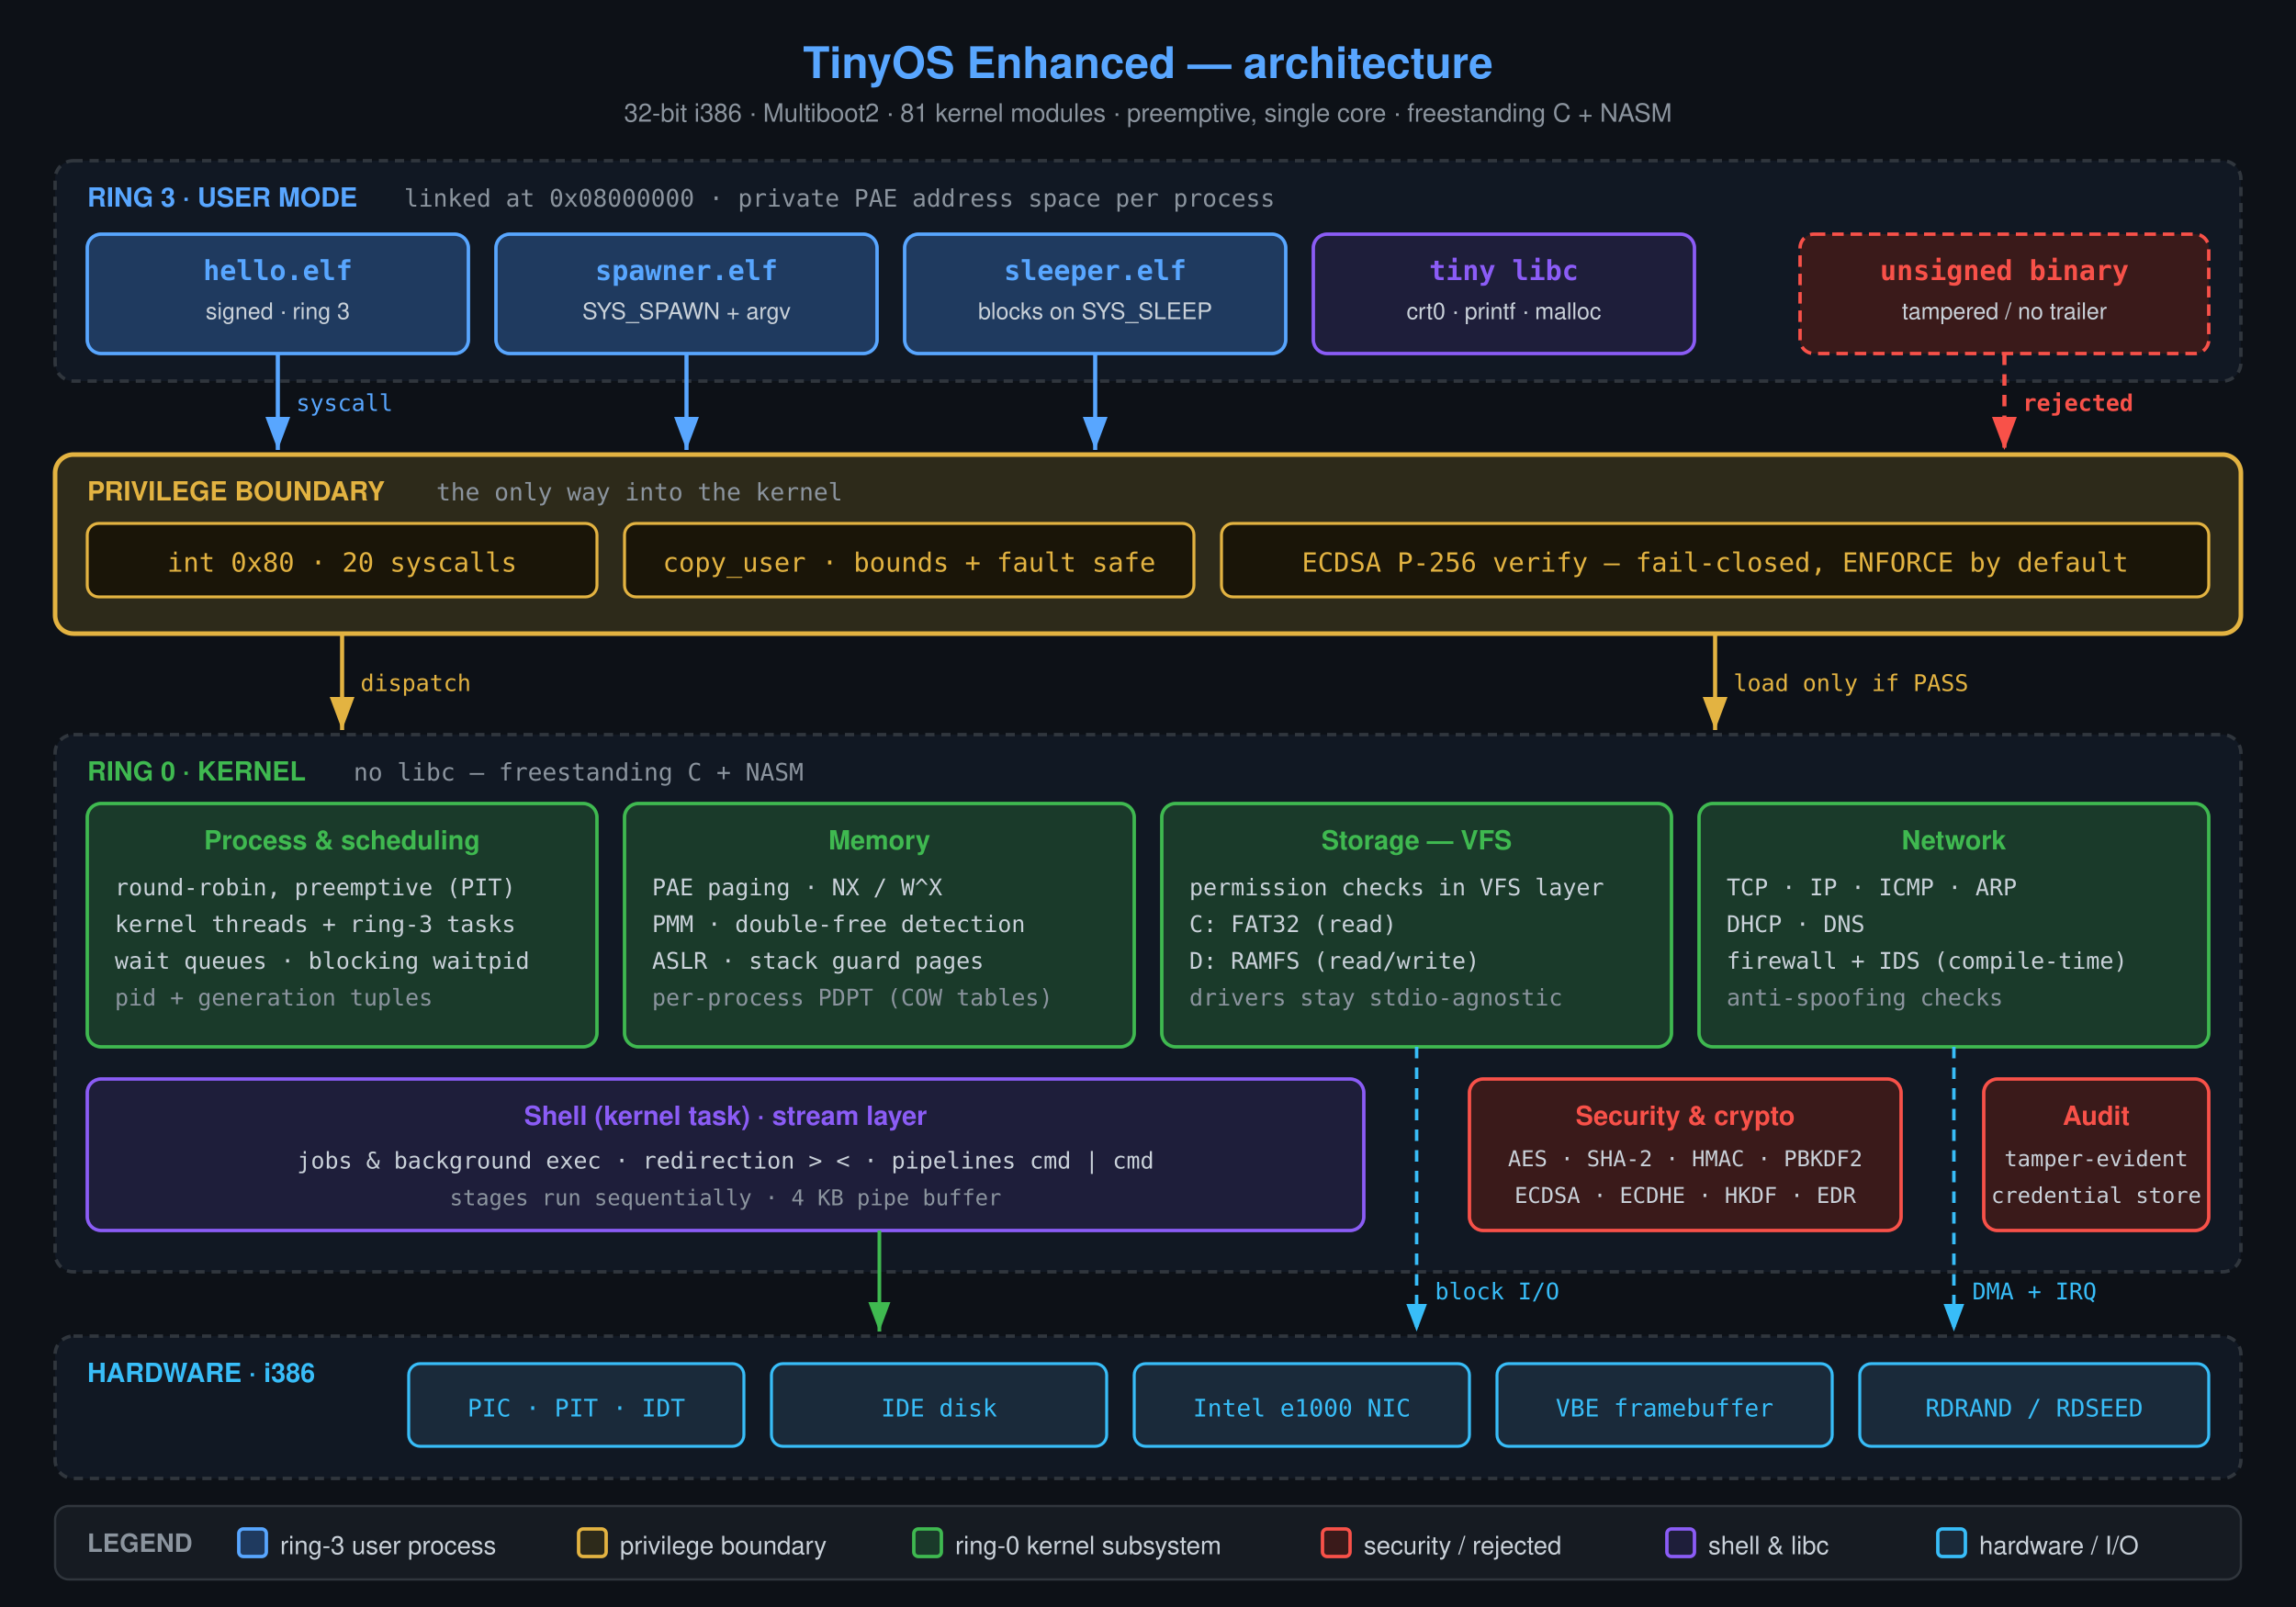
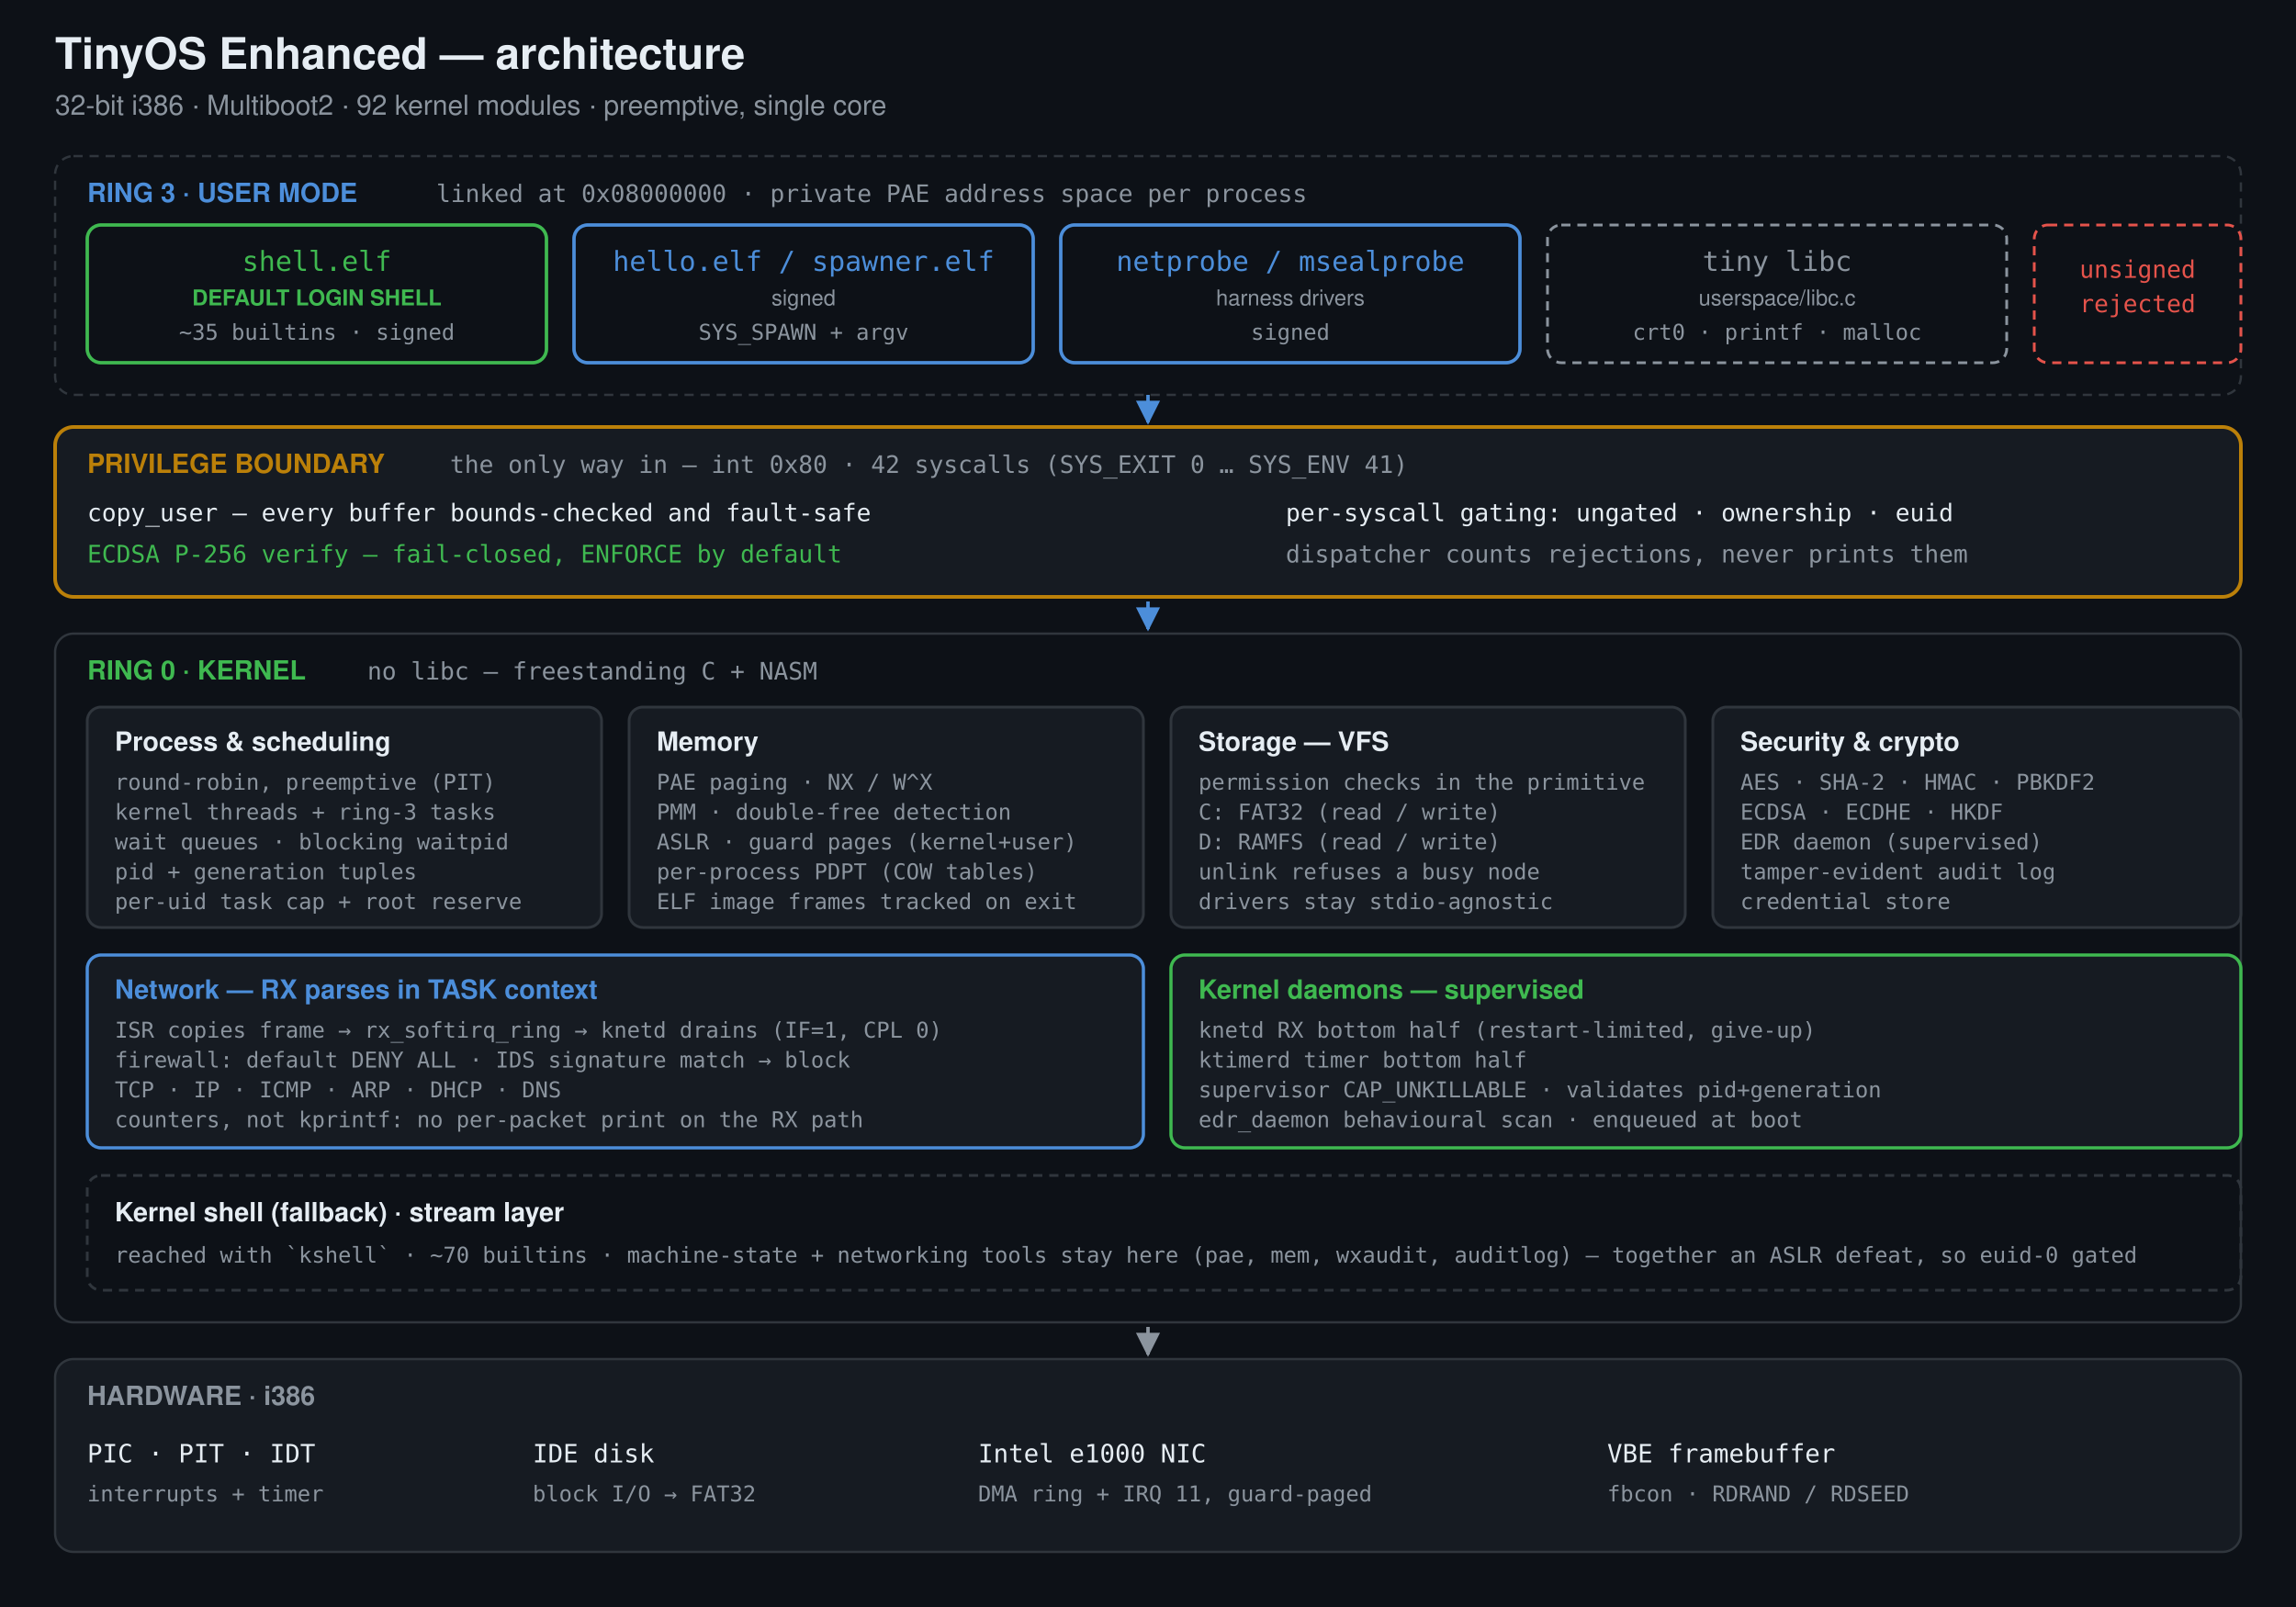
- <svg xmlns="http://www.w3.org/2000/svg" viewBox="0 0 1000 700" width="1000" height="700" font-family="'Segoe UI', Helvetica, Arial, sans-serif" role="img" aria-label="TinyOS Enhanced architecture. Ring-3 user processes reach the kernel only through the int 0x80 privilege boundary, where copy_user validates every buffer and ECDSA P-256 verification gates every ELF load fail-closed; unsigned binaries are rejected at that boundary. Below it the ring-0 kernel provides process scheduling, PAE memory protection, a VFS over FAT32 and RAMFS, and a TCP/IP stack, all driving i386 hardware.">
+ <svg xmlns="http://www.w3.org/2000/svg" viewBox="0 0 1000 700" width="1000" height="700" role="img" aria-label="TinyOS Enhanced architecture. Ring-3 user processes -- including the default login shell -- reach the kernel only through the int 0x80 privilege boundary, where copy_user validates every buffer and ECDSA P-256 verification gates every ELF load fail-closed; unsigned binaries are rejected there. Below it the ring-0 kernel provides process scheduling and supervised kernel daemons, PAE memory protection, a VFS over FAT32 and RAMFS (both read/write), and a TCP/IP stack whose receive path parses in task context behind a default-deny firewall and IDS, all driving i386 hardware.">
  <defs>
-     <marker id="arr-blue" markerWidth="8" markerHeight="6" refX="8" refY="3" orient="auto">
-       <polygon points="0 0, 8 3, 0 6" fill="#58a6ff" />
+     <marker id="a" viewBox="0 0 10 10" refX="9" refY="5" markerWidth="7" markerHeight="7" orient="auto-start-reverse">
+       <path d="M0 0 L10 5 L0 10 z" fill="#8b949e" />
    </marker>
-     <marker id="arr-green" markerWidth="8" markerHeight="6" refX="8" refY="3" orient="auto">
-       <polygon points="0 0, 8 3, 0 6" fill="#3fb950" />
+     <marker id="ag" viewBox="0 0 10 10" refX="9" refY="5" markerWidth="7" markerHeight="7" orient="auto-start-reverse">
+       <path d="M0 0 L10 5 L0 10 z" fill="#3fb950" />
    </marker>
-     <marker id="arr-red" markerWidth="8" markerHeight="6" refX="8" refY="3" orient="auto">
-       <polygon points="0 0, 8 3, 0 6" fill="#f85149" />
+     <marker id="ad" viewBox="0 0 10 10" refX="9" refY="5" markerWidth="7" markerHeight="7" orient="auto-start-reverse">
+       <path d="M0 0 L10 5 L0 10 z" fill="#e5534b" />
    </marker>
-     <marker id="arr-yellow" markerWidth="8" markerHeight="6" refX="8" refY="3" orient="auto">
-       <polygon points="0 0, 8 3, 0 6" fill="#e3b341" />
-     </marker>
-     <marker id="arr-cyan" markerWidth="8" markerHeight="6" refX="8" refY="3" orient="auto">
-       <polygon points="0 0, 8 3, 0 6" fill="#38bdf8" />
-     </marker>
-     <marker id="arr-purple" markerWidth="8" markerHeight="6" refX="8" refY="3" orient="auto">
-       <polygon points="0 0, 8 3, 0 6" fill="#8b5cf6" />
+     <marker id="ab" viewBox="0 0 10 10" refX="9" refY="5" markerWidth="7" markerHeight="7" orient="auto-start-reverse">
+       <path d="M0 0 L10 5 L0 10 z" fill="#4c8eda" />
    </marker>
  </defs>
  <rect width="1000" height="700" fill="#0d1117" />
-   <text x="500" y="34" text-anchor="middle" fill="#58a6ff" font-size="19" font-weight="bold">TinyOS Enhanced — architecture</text>
-   <text x="500" y="53" text-anchor="middle" fill="#8b949e" font-size="11">32-bit i386 · Multiboot2 · 81 kernel modules · preemptive, single core · freestanding C + NASM</text>
-   <rect x="24" y="70" width="952" height="96" rx="8" fill="#111823" stroke="#30363d" stroke-width="1.5" stroke-dasharray="4 3" />
-   <text x="38" y="90" fill="#58a6ff" font-size="11.5" font-weight="bold">RING 3 · USER MODE</text>
-   <text x="176" y="90" fill="#8b949e" font-size="10.5" font-family="ui-monospace,SFMono-Regular,Menlo,monospace">linked at 0x08000000 · private PAE address space per process</text>
-   <rect x="38" y="102" width="166" height="52" rx="6" fill="#1f3a5f" stroke="#58a6ff" stroke-width="1.5" />
-   <text x="121" y="122" text-anchor="middle" fill="#58a6ff" font-size="12" font-weight="bold" font-family="ui-monospace,SFMono-Regular,Menlo,monospace">hello.elf</text>
-   <text x="121" y="139" text-anchor="middle" fill="#c9d1d9" font-size="10">signed · ring 3</text>
-   <rect x="216" y="102" width="166" height="52" rx="6" fill="#1f3a5f" stroke="#58a6ff" stroke-width="1.5" />
-   <text x="299" y="122" text-anchor="middle" fill="#58a6ff" font-size="12" font-weight="bold" font-family="ui-monospace,SFMono-Regular,Menlo,monospace">spawner.elf</text>
-   <text x="299" y="139" text-anchor="middle" fill="#c9d1d9" font-size="10">SYS_SPAWN + argv</text>
-   <rect x="394" y="102" width="166" height="52" rx="6" fill="#1f3a5f" stroke="#58a6ff" stroke-width="1.5" />
-   <text x="477" y="122" text-anchor="middle" fill="#58a6ff" font-size="12" font-weight="bold" font-family="ui-monospace,SFMono-Regular,Menlo,monospace">sleeper.elf</text>
-   <text x="477" y="139" text-anchor="middle" fill="#c9d1d9" font-size="10">blocks on SYS_SLEEP</text>
-   <rect x="572" y="102" width="166" height="52" rx="6" fill="#1e1e3a" stroke="#8b5cf6" stroke-width="1.5" />
-   <text x="655" y="122" text-anchor="middle" fill="#8b5cf6" font-size="12" font-weight="bold" font-family="ui-monospace,SFMono-Regular,Menlo,monospace">tiny libc</text>
-   <text x="655" y="139" text-anchor="middle" fill="#c9d1d9" font-size="10">crt0 · printf · malloc</text>
-   <rect x="784" y="102" width="178" height="52" rx="6" fill="#3a1a1a" stroke="#f85149" stroke-width="1.5" stroke-dasharray="5 3" />
-   <text x="873" y="122" text-anchor="middle" fill="#f85149" font-size="12" font-weight="bold" font-family="ui-monospace,SFMono-Regular,Menlo,monospace">unsigned binary</text>
-   <text x="873" y="139" text-anchor="middle" fill="#c9d1d9" font-size="10">tampered / no trailer</text>
-   <line x1="121" y1="154" x2="121" y2="196" stroke="#58a6ff" stroke-width="1.8" marker-end="url(#arr-blue)" />
-   <text x="129" y="179" fill="#58a6ff" font-size="10" font-family="ui-monospace,SFMono-Regular,Menlo,monospace">syscall</text>
-   <line x1="299" y1="154" x2="299" y2="196" stroke="#58a6ff" stroke-width="1.8" marker-end="url(#arr-blue)" />
-   <line x1="477" y1="154" x2="477" y2="196" stroke="#58a6ff" stroke-width="1.8" marker-end="url(#arr-blue)" />
-   <line x1="873" y1="154" x2="873" y2="196" stroke="#f85149" stroke-width="1.8" stroke-dasharray="5 4" marker-end="url(#arr-red)" />
-   <text x="881" y="179" fill="#f85149" font-size="10" font-weight="bold" font-family="ui-monospace,SFMono-Regular,Menlo,monospace">rejected</text>
-   <rect x="24" y="198" width="952" height="78" rx="8" fill="#2d2a1a" stroke="#e3b341" stroke-width="2" />
-   <text x="38" y="218" fill="#e3b341" font-size="11.5" font-weight="bold">PRIVILEGE BOUNDARY</text>
-   <text x="190" y="218" fill="#8b949e" font-size="10.5" font-family="ui-monospace,SFMono-Regular,Menlo,monospace">the only way into the kernel</text>
-   <rect x="38" y="228" width="222" height="32" rx="5" fill="#1a1508" stroke="#e3b341" stroke-width="1.3" />
-   <text x="149" y="249" text-anchor="middle" fill="#e3b341" font-size="11.5" font-family="ui-monospace,SFMono-Regular,Menlo,monospace">int 0x80 · 20 syscalls</text>
-   <rect x="272" y="228" width="248" height="32" rx="5" fill="#1a1508" stroke="#e3b341" stroke-width="1.3" />
-   <text x="396" y="249" text-anchor="middle" fill="#e3b341" font-size="11.5" font-family="ui-monospace,SFMono-Regular,Menlo,monospace">copy_user · bounds + fault safe</text>
-   <rect x="532" y="228" width="430" height="32" rx="5" fill="#1a1508" stroke="#e3b341" stroke-width="1.3" />
-   <text x="747" y="249" text-anchor="middle" fill="#e3b341" font-size="11.5" font-family="ui-monospace,SFMono-Regular,Menlo,monospace">ECDSA P-256 verify — fail-closed, ENFORCE by default</text>
-   <line x1="149" y1="276" x2="149" y2="318" stroke="#e3b341" stroke-width="1.8" marker-end="url(#arr-yellow)" />
-   <text x="157" y="301" fill="#e3b341" font-size="10" font-family="ui-monospace,SFMono-Regular,Menlo,monospace">dispatch</text>
-   <line x1="747" y1="276" x2="747" y2="318" stroke="#e3b341" stroke-width="1.8" marker-end="url(#arr-yellow)" />
-   <text x="755" y="301" fill="#e3b341" font-size="10" font-family="ui-monospace,SFMono-Regular,Menlo,monospace">load only if PASS</text>
-   <rect x="24" y="320" width="952" height="234" rx="8" fill="#111823" stroke="#30363d" stroke-width="1.5" stroke-dasharray="4 3" />
-   <text x="38" y="340" fill="#3fb950" font-size="11.5" font-weight="bold">RING 0 · KERNEL</text>
-   <text x="154" y="340" fill="#8b949e" font-size="10.5" font-family="ui-monospace,SFMono-Regular,Menlo,monospace">no libc — freestanding C + NASM</text>
-   <rect x="38" y="350" width="222" height="106" rx="6" fill="#1a3a2a" stroke="#3fb950" stroke-width="1.5" />
-   <text x="149" y="370" text-anchor="middle" fill="#3fb950" font-size="11.5" font-weight="bold">Process &amp; scheduling</text>
-   <text x="50" y="390" fill="#c9d1d9" font-size="10" font-family="ui-monospace,SFMono-Regular,Menlo,monospace">round-robin, preemptive (PIT)</text>
-   <text x="50" y="406" fill="#c9d1d9" font-size="10" font-family="ui-monospace,SFMono-Regular,Menlo,monospace">kernel threads + ring-3 tasks</text>
-   <text x="50" y="422" fill="#c9d1d9" font-size="10" font-family="ui-monospace,SFMono-Regular,Menlo,monospace">wait queues · blocking waitpid</text>
-   <text x="50" y="438" fill="#8b949e" font-size="10" font-family="ui-monospace,SFMono-Regular,Menlo,monospace">pid + generation tuples</text>
-   <rect x="272" y="350" width="222" height="106" rx="6" fill="#1a3a2a" stroke="#3fb950" stroke-width="1.5" />
-   <text x="383" y="370" text-anchor="middle" fill="#3fb950" font-size="11.5" font-weight="bold">Memory</text>
-   <text x="284" y="390" fill="#c9d1d9" font-size="10" font-family="ui-monospace,SFMono-Regular,Menlo,monospace">PAE paging · NX / W^X</text>
-   <text x="284" y="406" fill="#c9d1d9" font-size="10" font-family="ui-monospace,SFMono-Regular,Menlo,monospace">PMM · double-free detection</text>
-   <text x="284" y="422" fill="#c9d1d9" font-size="10" font-family="ui-monospace,SFMono-Regular,Menlo,monospace">ASLR · stack guard pages</text>
-   <text x="284" y="438" fill="#8b949e" font-size="10" font-family="ui-monospace,SFMono-Regular,Menlo,monospace">per-process PDPT (COW tables)</text>
-   <rect x="506" y="350" width="222" height="106" rx="6" fill="#1a3a2a" stroke="#3fb950" stroke-width="1.5" />
-   <text x="617" y="370" text-anchor="middle" fill="#3fb950" font-size="11.5" font-weight="bold">Storage — VFS</text>
-   <text x="518" y="390" fill="#c9d1d9" font-size="10" font-family="ui-monospace,SFMono-Regular,Menlo,monospace">permission checks in VFS layer</text>
-   <text x="518" y="406" fill="#c9d1d9" font-size="10" font-family="ui-monospace,SFMono-Regular,Menlo,monospace">C:  FAT32  (read)</text>
-   <text x="518" y="422" fill="#c9d1d9" font-size="10" font-family="ui-monospace,SFMono-Regular,Menlo,monospace">D:  RAMFS  (read/write)</text>
-   <text x="518" y="438" fill="#8b949e" font-size="10" font-family="ui-monospace,SFMono-Regular,Menlo,monospace">drivers stay stdio-agnostic</text>
-   <rect x="740" y="350" width="222" height="106" rx="6" fill="#1a3a2a" stroke="#3fb950" stroke-width="1.5" />
-   <text x="851" y="370" text-anchor="middle" fill="#3fb950" font-size="11.5" font-weight="bold">Network</text>
-   <text x="752" y="390" fill="#c9d1d9" font-size="10" font-family="ui-monospace,SFMono-Regular,Menlo,monospace">TCP · IP · ICMP · ARP</text>
-   <text x="752" y="406" fill="#c9d1d9" font-size="10" font-family="ui-monospace,SFMono-Regular,Menlo,monospace">DHCP · DNS</text>
-   <text x="752" y="422" fill="#c9d1d9" font-size="10" font-family="ui-monospace,SFMono-Regular,Menlo,monospace">firewall + IDS (compile-time)</text>
-   <text x="752" y="438" fill="#8b949e" font-size="10" font-family="ui-monospace,SFMono-Regular,Menlo,monospace">anti-spoofing checks</text>
-   <rect x="38" y="470" width="556" height="66" rx="6" fill="#1e1e3a" stroke="#8b5cf6" stroke-width="1.5" />
-   <text x="316" y="490" text-anchor="middle" fill="#8b5cf6" font-size="11.5" font-weight="bold">Shell (kernel task) · stream layer</text>
-   <text x="316" y="509" text-anchor="middle" fill="#c9d1d9" font-size="10" font-family="ui-monospace,SFMono-Regular,Menlo,monospace">jobs &amp; background exec · redirection &gt; &lt; · pipelines cmd | cmd</text>
-   <text x="316" y="525" text-anchor="middle" fill="#8b949e" font-size="9.5" font-family="ui-monospace,SFMono-Regular,Menlo,monospace">stages run sequentially · 4 KB pipe buffer</text>
-   <rect x="640" y="470" width="188" height="66" rx="6" fill="#3a1a1a" stroke="#f85149" stroke-width="1.5" />
-   <text x="734" y="490" text-anchor="middle" fill="#f85149" font-size="11.5" font-weight="bold">Security &amp; crypto</text>
-   <text x="734" y="508" text-anchor="middle" fill="#c9d1d9" font-size="9.5" font-family="ui-monospace,SFMono-Regular,Menlo,monospace">AES · SHA-2 · HMAC · PBKDF2</text>
-   <text x="734" y="524" text-anchor="middle" fill="#c9d1d9" font-size="9.5" font-family="ui-monospace,SFMono-Regular,Menlo,monospace">ECDSA · ECDHE · HKDF · EDR</text>
-   <rect x="864" y="470" width="98" height="66" rx="6" fill="#3a1a1a" stroke="#f85149" stroke-width="1.5" />
-   <text x="913" y="490" text-anchor="middle" fill="#f85149" font-size="11.5" font-weight="bold">Audit</text>
-   <text x="913" y="508" text-anchor="middle" fill="#c9d1d9" font-size="9.5" font-family="ui-monospace,SFMono-Regular,Menlo,monospace">tamper-evident</text>
-   <text x="913" y="524" text-anchor="middle" fill="#c9d1d9" font-size="9.5" font-family="ui-monospace,SFMono-Regular,Menlo,monospace">credential store</text>
-   <line x1="383" y1="536" x2="383" y2="580" stroke="#3fb950" stroke-width="1.6" marker-end="url(#arr-green)" />
-   <line x1="617" y1="456" x2="617" y2="580" stroke="#38bdf8" stroke-width="1.5" stroke-dasharray="5 4" marker-end="url(#arr-cyan)" />
-   <text x="625" y="566" fill="#38bdf8" font-size="10" font-family="ui-monospace,SFMono-Regular,Menlo,monospace">block I/O</text>
-   <line x1="851" y1="456" x2="851" y2="580" stroke="#38bdf8" stroke-width="1.5" stroke-dasharray="5 4" marker-end="url(#arr-cyan)" />
-   <text x="859" y="566" fill="#38bdf8" font-size="10" font-family="ui-monospace,SFMono-Regular,Menlo,monospace">DMA + IRQ</text>
-   <rect x="24" y="582" width="952" height="62" rx="8" fill="#111823" stroke="#30363d" stroke-width="1.5" stroke-dasharray="4 3" />
-   <text x="38" y="602" fill="#38bdf8" font-size="11.5" font-weight="bold">HARDWARE · i386</text>
-   <rect x="178" y="594" width="146" height="36" rx="5" fill="#1a2a3a" stroke="#38bdf8" stroke-width="1.3" />
-   <text x="251" y="617" text-anchor="middle" fill="#38bdf8" font-size="10.5" font-family="ui-monospace,SFMono-Regular,Menlo,monospace">PIC · PIT · IDT</text>
-   <rect x="336" y="594" width="146" height="36" rx="5" fill="#1a2a3a" stroke="#38bdf8" stroke-width="1.3" />
-   <text x="409" y="617" text-anchor="middle" fill="#38bdf8" font-size="10.5" font-family="ui-monospace,SFMono-Regular,Menlo,monospace">IDE disk</text>
-   <rect x="494" y="594" width="146" height="36" rx="5" fill="#1a2a3a" stroke="#38bdf8" stroke-width="1.3" />
-   <text x="567" y="617" text-anchor="middle" fill="#38bdf8" font-size="10.5" font-family="ui-monospace,SFMono-Regular,Menlo,monospace">Intel e1000 NIC</text>
-   <rect x="652" y="594" width="146" height="36" rx="5" fill="#1a2a3a" stroke="#38bdf8" stroke-width="1.3" />
-   <text x="725" y="617" text-anchor="middle" fill="#38bdf8" font-size="10.5" font-family="ui-monospace,SFMono-Regular,Menlo,monospace">VBE framebuffer</text>
-   <rect x="810" y="594" width="152" height="36" rx="5" fill="#1a2a3a" stroke="#38bdf8" stroke-width="1.3" />
-   <text x="886" y="617" text-anchor="middle" fill="#38bdf8" font-size="10.5" font-family="ui-monospace,SFMono-Regular,Menlo,monospace">RDRAND / RDSEED</text>
-   <rect x="24" y="656" width="952" height="32" rx="6" fill="#161b22" stroke="#30363d" stroke-width="1" />
-   <text x="38" y="676" fill="#8b949e" font-size="11" font-weight="bold">LEGEND</text>
-   <rect x="104" y="666" width="12" height="12" rx="2" fill="#1f3a5f" stroke="#58a6ff" stroke-width="1.5" />
-   <text x="122" y="677" fill="#c9d1d9" font-size="11">ring-3 user process</text>
-   <rect x="252" y="666" width="12" height="12" rx="2" fill="#2d2a1a" stroke="#e3b341" stroke-width="1.5" />
-   <text x="270" y="677" fill="#c9d1d9" font-size="11">privilege boundary</text>
-   <rect x="398" y="666" width="12" height="12" rx="2" fill="#1a3a2a" stroke="#3fb950" stroke-width="1.5" />
-   <text x="416" y="677" fill="#c9d1d9" font-size="11">ring-0 kernel subsystem</text>
-   <rect x="576" y="666" width="12" height="12" rx="2" fill="#3a1a1a" stroke="#f85149" stroke-width="1.5" />
-   <text x="594" y="677" fill="#c9d1d9" font-size="11">security / rejected</text>
-   <rect x="726" y="666" width="12" height="12" rx="2" fill="#1e1e3a" stroke="#8b5cf6" stroke-width="1.5" />
-   <text x="744" y="677" fill="#c9d1d9" font-size="11">shell &amp; libc</text>
-   <rect x="844" y="666" width="12" height="12" rx="2" fill="#1a2a3a" stroke="#38bdf8" stroke-width="1.5" />
-   <text x="862" y="677" fill="#c9d1d9" font-size="11">hardware / I/O</text>
+   <text x="24" y="30" font-family="-apple-system,BlinkMacSystemFont,Segoe UI,Helvetica,Arial,sans-serif" font-size="19" font-weight="700" fill="#e6edf3">TinyOS Enhanced — architecture</text>
+   <text x="24" y="50" font-family="-apple-system,BlinkMacSystemFont,Segoe UI,Helvetica,Arial,sans-serif" font-size="12" fill="#8b949e">32-bit i386 · Multiboot2 · 92 kernel modules · preemptive, single core</text>
+   <rect x="24" y="68" width="952" height="104" rx="8" fill="none" stroke="#30363d" stroke-width="1" stroke-dasharray="4 3" />
+   <text x="38" y="88" font-family="-apple-system,BlinkMacSystemFont,Segoe UI,Helvetica,Arial,sans-serif" font-size="11.5" font-weight="700" fill="#4c8eda">RING 3 · USER MODE</text>
+   <text x="190" y="88" font-family="ui-monospace,SFMono-Regular,Menlo,monospace" font-size="10.5" fill="#8b949e">linked at 0x08000000 · private PAE address space per process</text>
+   <rect x="38" y="98" width="200" height="60" rx="6" fill="none" stroke="#3fb950" stroke-width="1.5" />
+   <text x="138" y="118" text-anchor="middle" font-family="ui-monospace,SFMono-Regular,Menlo,monospace" font-size="12" fill="#3fb950">shell.elf</text>
+   <text x="138" y="133" text-anchor="middle" font-family="-apple-system,BlinkMacSystemFont,Segoe UI,Helvetica,Arial,sans-serif" font-size="9.5" font-weight="700" fill="#3fb950">DEFAULT LOGIN SHELL</text>
+   <text x="138" y="148" text-anchor="middle" font-family="ui-monospace,SFMono-Regular,Menlo,monospace" font-size="9.5" fill="#8b949e">~35 builtins · signed</text>
+   <rect x="250" y="98" width="200" height="60" rx="6" fill="none" stroke="#4c8eda" stroke-width="1.5" />
+   <text x="350" y="118" text-anchor="middle" font-family="ui-monospace,SFMono-Regular,Menlo,monospace" font-size="12" fill="#4c8eda">hello.elf / spawner.elf</text>
+   <text x="350" y="133" text-anchor="middle" font-family="-apple-system,BlinkMacSystemFont,Segoe UI,Helvetica,Arial,sans-serif" font-size="9.5" fill="#8b949e">signed</text>
+   <text x="350" y="148" text-anchor="middle" font-family="ui-monospace,SFMono-Regular,Menlo,monospace" font-size="9.5" fill="#8b949e">SYS_SPAWN + argv</text>
+   <rect x="462" y="98" width="200" height="60" rx="6" fill="none" stroke="#4c8eda" stroke-width="1.5" />
+   <text x="562" y="118" text-anchor="middle" font-family="ui-monospace,SFMono-Regular,Menlo,monospace" font-size="12" fill="#4c8eda">netprobe / msealprobe</text>
+   <text x="562" y="133" text-anchor="middle" font-family="-apple-system,BlinkMacSystemFont,Segoe UI,Helvetica,Arial,sans-serif" font-size="9.5" fill="#8b949e">harness drivers</text>
+   <text x="562" y="148" text-anchor="middle" font-family="ui-monospace,SFMono-Regular,Menlo,monospace" font-size="9.5" fill="#8b949e">signed</text>
+   <rect x="674" y="98" width="200" height="60" rx="6" fill="none" stroke="#8b949e" stroke-width="1.2" stroke-dasharray="4 3" />
+   <text x="774" y="118" text-anchor="middle" font-family="ui-monospace,SFMono-Regular,Menlo,monospace" font-size="12" fill="#8b949e">tiny libc</text>
+   <text x="774" y="133" text-anchor="middle" font-family="-apple-system,BlinkMacSystemFont,Segoe UI,Helvetica,Arial,sans-serif" font-size="9.5" fill="#8b949e">userspace/libc.c</text>
+   <text x="774" y="148" text-anchor="middle" font-family="ui-monospace,SFMono-Regular,Menlo,monospace" font-size="9.5" fill="#8b949e">crt0 · printf · malloc</text>
+   <rect x="886" y="98" width="90" height="60" rx="6" fill="none" stroke="#e5534b" stroke-width="1.2" stroke-dasharray="4 3" />
+   <text x="931" y="121" text-anchor="middle" font-family="ui-monospace,SFMono-Regular,Menlo,monospace" font-size="10.5" fill="#e5534b">unsigned</text>
+   <text x="931" y="136" text-anchor="middle" font-family="ui-monospace,SFMono-Regular,Menlo,monospace" font-size="10.5" fill="#e5534b">rejected</text>
+   <rect x="24" y="186" width="952" height="74" rx="8" fill="#161b22" stroke="#bb8009" stroke-width="1.6" />
+   <text x="38" y="206" font-family="-apple-system,BlinkMacSystemFont,Segoe UI,Helvetica,Arial,sans-serif" font-size="11.5" font-weight="700" fill="#bb8009">PRIVILEGE BOUNDARY</text>
+   <text x="196" y="206" font-family="ui-monospace,SFMono-Regular,Menlo,monospace" font-size="10.5" fill="#8b949e">the only way in — int 0x80 · 42 syscalls (SYS_EXIT 0 … SYS_ENV 41)</text>
+   <text x="38" y="227" font-family="ui-monospace,SFMono-Regular,Menlo,monospace" font-size="10.5" fill="#e6edf3">copy_user — every buffer bounds-checked and fault-safe</text>
+   <text x="38" y="245" font-family="ui-monospace,SFMono-Regular,Menlo,monospace" font-size="10.5" fill="#3fb950">ECDSA P-256 verify — fail-closed, ENFORCE by default</text>
+   <text x="560" y="227" font-family="ui-monospace,SFMono-Regular,Menlo,monospace" font-size="10.5" fill="#e6edf3">per-syscall gating: ungated · ownership · euid</text>
+   <text x="560" y="245" font-family="ui-monospace,SFMono-Regular,Menlo,monospace" font-size="10.5" fill="#8b949e">dispatcher counts rejections, never prints them</text>
+   <line x1="500" y1="172" x2="500" y2="184" stroke="#4c8eda" stroke-width="1.5" marker-end="url(#ab)" />
+   <line x1="500" y1="262" x2="500" y2="274" stroke="#4c8eda" stroke-width="1.5" marker-end="url(#ab)" />
+   <rect x="24" y="276" width="952" height="300" rx="8" fill="none" stroke="#30363d" stroke-width="1" />
+   <text x="38" y="296" font-family="-apple-system,BlinkMacSystemFont,Segoe UI,Helvetica,Arial,sans-serif" font-size="11.5" font-weight="700" fill="#3fb950">RING 0 · KERNEL</text>
+   <text x="160" y="296" font-family="ui-monospace,SFMono-Regular,Menlo,monospace" font-size="10.5" fill="#8b949e">no libc — freestanding C + NASM</text>
+   <rect x="38" y="308" width="224" height="96" rx="6" fill="#161b22" stroke="#30363d" stroke-width="1.2" />
+   <text x="50" y="327" font-family="-apple-system,BlinkMacSystemFont,Segoe UI,Helvetica,Arial,sans-serif" font-size="11.5" font-weight="700" fill="#e6edf3">Process &amp; scheduling</text>
+   <text x="50" y="344" font-family="ui-monospace,SFMono-Regular,Menlo,monospace" font-size="9.5" fill="#8b949e">round-robin, preemptive (PIT)</text>
+   <text x="50" y="357" font-family="ui-monospace,SFMono-Regular,Menlo,monospace" font-size="9.5" fill="#8b949e">kernel threads + ring-3 tasks</text>
+   <text x="50" y="370" font-family="ui-monospace,SFMono-Regular,Menlo,monospace" font-size="9.5" fill="#8b949e">wait queues · blocking waitpid</text>
+   <text x="50" y="383" font-family="ui-monospace,SFMono-Regular,Menlo,monospace" font-size="9.5" fill="#8b949e">pid + generation tuples</text>
+   <text x="50" y="396" font-family="ui-monospace,SFMono-Regular,Menlo,monospace" font-size="9.5" fill="#8b949e">per-uid task cap + root reserve</text>
+   <rect x="274" y="308" width="224" height="96" rx="6" fill="#161b22" stroke="#30363d" stroke-width="1.2" />
+   <text x="286" y="327" font-family="-apple-system,BlinkMacSystemFont,Segoe UI,Helvetica,Arial,sans-serif" font-size="11.5" font-weight="700" fill="#e6edf3">Memory</text>
+   <text x="286" y="344" font-family="ui-monospace,SFMono-Regular,Menlo,monospace" font-size="9.5" fill="#8b949e">PAE paging · NX / W^X</text>
+   <text x="286" y="357" font-family="ui-monospace,SFMono-Regular,Menlo,monospace" font-size="9.5" fill="#8b949e">PMM · double-free detection</text>
+   <text x="286" y="370" font-family="ui-monospace,SFMono-Regular,Menlo,monospace" font-size="9.5" fill="#8b949e">ASLR · guard pages (kernel+user)</text>
+   <text x="286" y="383" font-family="ui-monospace,SFMono-Regular,Menlo,monospace" font-size="9.5" fill="#8b949e">per-process PDPT (COW tables)</text>
+   <text x="286" y="396" font-family="ui-monospace,SFMono-Regular,Menlo,monospace" font-size="9.5" fill="#8b949e">ELF image frames tracked on exit</text>
+   <rect x="510" y="308" width="224" height="96" rx="6" fill="#161b22" stroke="#30363d" stroke-width="1.2" />
+   <text x="522" y="327" font-family="-apple-system,BlinkMacSystemFont,Segoe UI,Helvetica,Arial,sans-serif" font-size="11.5" font-weight="700" fill="#e6edf3">Storage — VFS</text>
+   <text x="522" y="344" font-family="ui-monospace,SFMono-Regular,Menlo,monospace" font-size="9.5" fill="#8b949e">permission checks in the primitive</text>
+   <text x="522" y="357" font-family="ui-monospace,SFMono-Regular,Menlo,monospace" font-size="9.5" fill="#8b949e">C:  FAT32   (read / write)</text>
+   <text x="522" y="370" font-family="ui-monospace,SFMono-Regular,Menlo,monospace" font-size="9.5" fill="#8b949e">D:  RAMFS   (read / write)</text>
+   <text x="522" y="383" font-family="ui-monospace,SFMono-Regular,Menlo,monospace" font-size="9.5" fill="#8b949e">unlink refuses a busy node</text>
+   <text x="522" y="396" font-family="ui-monospace,SFMono-Regular,Menlo,monospace" font-size="9.5" fill="#8b949e">drivers stay stdio-agnostic</text>
+   <rect x="746" y="308" width="230" height="96" rx="6" fill="#161b22" stroke="#30363d" stroke-width="1.2" />
+   <text x="758" y="327" font-family="-apple-system,BlinkMacSystemFont,Segoe UI,Helvetica,Arial,sans-serif" font-size="11.5" font-weight="700" fill="#e6edf3">Security &amp; crypto</text>
+   <text x="758" y="344" font-family="ui-monospace,SFMono-Regular,Menlo,monospace" font-size="9.5" fill="#8b949e">AES · SHA-2 · HMAC · PBKDF2</text>
+   <text x="758" y="357" font-family="ui-monospace,SFMono-Regular,Menlo,monospace" font-size="9.5" fill="#8b949e">ECDSA · ECDHE · HKDF</text>
+   <text x="758" y="370" font-family="ui-monospace,SFMono-Regular,Menlo,monospace" font-size="9.5" fill="#8b949e">EDR daemon (supervised)</text>
+   <text x="758" y="383" font-family="ui-monospace,SFMono-Regular,Menlo,monospace" font-size="9.5" fill="#8b949e">tamper-evident audit log</text>
+   <text x="758" y="396" font-family="ui-monospace,SFMono-Regular,Menlo,monospace" font-size="9.5" fill="#8b949e">credential store</text>
+   <rect x="38" y="416" width="460" height="84" rx="6" fill="#161b22" stroke="#4c8eda" stroke-width="1.4" />
+   <text x="50" y="435" font-family="-apple-system,BlinkMacSystemFont,Segoe UI,Helvetica,Arial,sans-serif" font-size="11.5" font-weight="700" fill="#4c8eda">Network — RX parses in TASK context</text>
+   <text x="50" y="452" font-family="ui-monospace,SFMono-Regular,Menlo,monospace" font-size="9.5" fill="#8b949e">ISR copies frame → rx_softirq_ring → knetd drains (IF=1, CPL 0)</text>
+   <text x="50" y="465" font-family="ui-monospace,SFMono-Regular,Menlo,monospace" font-size="9.5" fill="#8b949e">firewall: default DENY ALL · IDS signature match → block</text>
+   <text x="50" y="478" font-family="ui-monospace,SFMono-Regular,Menlo,monospace" font-size="9.5" fill="#8b949e">TCP · IP · ICMP · ARP · DHCP · DNS</text>
+   <text x="50" y="491" font-family="ui-monospace,SFMono-Regular,Menlo,monospace" font-size="9.5" fill="#8b949e">counters, not kprintf: no per-packet print on the RX path</text>
+   <rect x="510" y="416" width="466" height="84" rx="6" fill="#161b22" stroke="#3fb950" stroke-width="1.4" />
+   <text x="522" y="435" font-family="-apple-system,BlinkMacSystemFont,Segoe UI,Helvetica,Arial,sans-serif" font-size="11.5" font-weight="700" fill="#3fb950">Kernel daemons — supervised</text>
+   <text x="522" y="452" font-family="ui-monospace,SFMono-Regular,Menlo,monospace" font-size="9.5" fill="#8b949e">knetd     RX bottom half     (restart-limited, give-up)</text>
+   <text x="522" y="465" font-family="ui-monospace,SFMono-Regular,Menlo,monospace" font-size="9.5" fill="#8b949e">ktimerd   timer bottom half</text>
+   <text x="522" y="478" font-family="ui-monospace,SFMono-Regular,Menlo,monospace" font-size="9.5" fill="#8b949e">supervisor  CAP_UNKILLABLE · validates pid+generation</text>
+   <text x="522" y="491" font-family="ui-monospace,SFMono-Regular,Menlo,monospace" font-size="9.5" fill="#8b949e">edr_daemon  behavioural scan · enqueued at boot</text>
+   <rect x="38" y="512" width="938" height="50" rx="6" fill="none" stroke="#30363d" stroke-width="1.2" stroke-dasharray="4 3" />
+   <text x="50" y="532" font-family="-apple-system,BlinkMacSystemFont,Segoe UI,Helvetica,Arial,sans-serif" font-size="11.5" font-weight="700" fill="#e6edf3">Kernel shell (fallback) · stream layer</text>
+   <text x="50" y="550" font-family="ui-monospace,SFMono-Regular,Menlo,monospace" font-size="9.5" fill="#8b949e">reached with `kshell` · ~70 builtins · machine-state + networking tools stay here (pae, mem, wxaudit, auditlog) — together an ASLR defeat, so euid-0 gated</text>
+   <line x1="500" y1="578" x2="500" y2="590" stroke="#8b949e" stroke-width="1.5" marker-end="url(#a)" />
+   <rect x="24" y="592" width="952" height="84" rx="8" fill="#161b22" stroke="#30363d" stroke-width="1" />
+   <text x="38" y="612" font-family="-apple-system,BlinkMacSystemFont,Segoe UI,Helvetica,Arial,sans-serif" font-size="11.5" font-weight="700" fill="#8b949e">HARDWARE · i386</text>
+   <text x="38" y="637" font-family="ui-monospace,SFMono-Regular,Menlo,monospace" font-size="11" fill="#e6edf3">PIC · PIT · IDT</text>
+   <text x="38" y="654" font-family="ui-monospace,SFMono-Regular,Menlo,monospace" font-size="9.5" fill="#8b949e">interrupts + timer</text>
+   <text x="232" y="637" font-family="ui-monospace,SFMono-Regular,Menlo,monospace" font-size="11" fill="#e6edf3">IDE disk</text>
+   <text x="232" y="654" font-family="ui-monospace,SFMono-Regular,Menlo,monospace" font-size="9.5" fill="#8b949e">block I/O → FAT32</text>
+   <text x="426" y="637" font-family="ui-monospace,SFMono-Regular,Menlo,monospace" font-size="11" fill="#e6edf3">Intel e1000 NIC</text>
+   <text x="426" y="654" font-family="ui-monospace,SFMono-Regular,Menlo,monospace" font-size="9.5" fill="#8b949e">DMA ring + IRQ 11, guard-paged</text>
+   <text x="700" y="637" font-family="ui-monospace,SFMono-Regular,Menlo,monospace" font-size="11" fill="#e6edf3">VBE framebuffer</text>
+   <text x="700" y="654" font-family="ui-monospace,SFMono-Regular,Menlo,monospace" font-size="9.5" fill="#8b949e">fbcon · RDRAND / RDSEED</text>
</svg>
